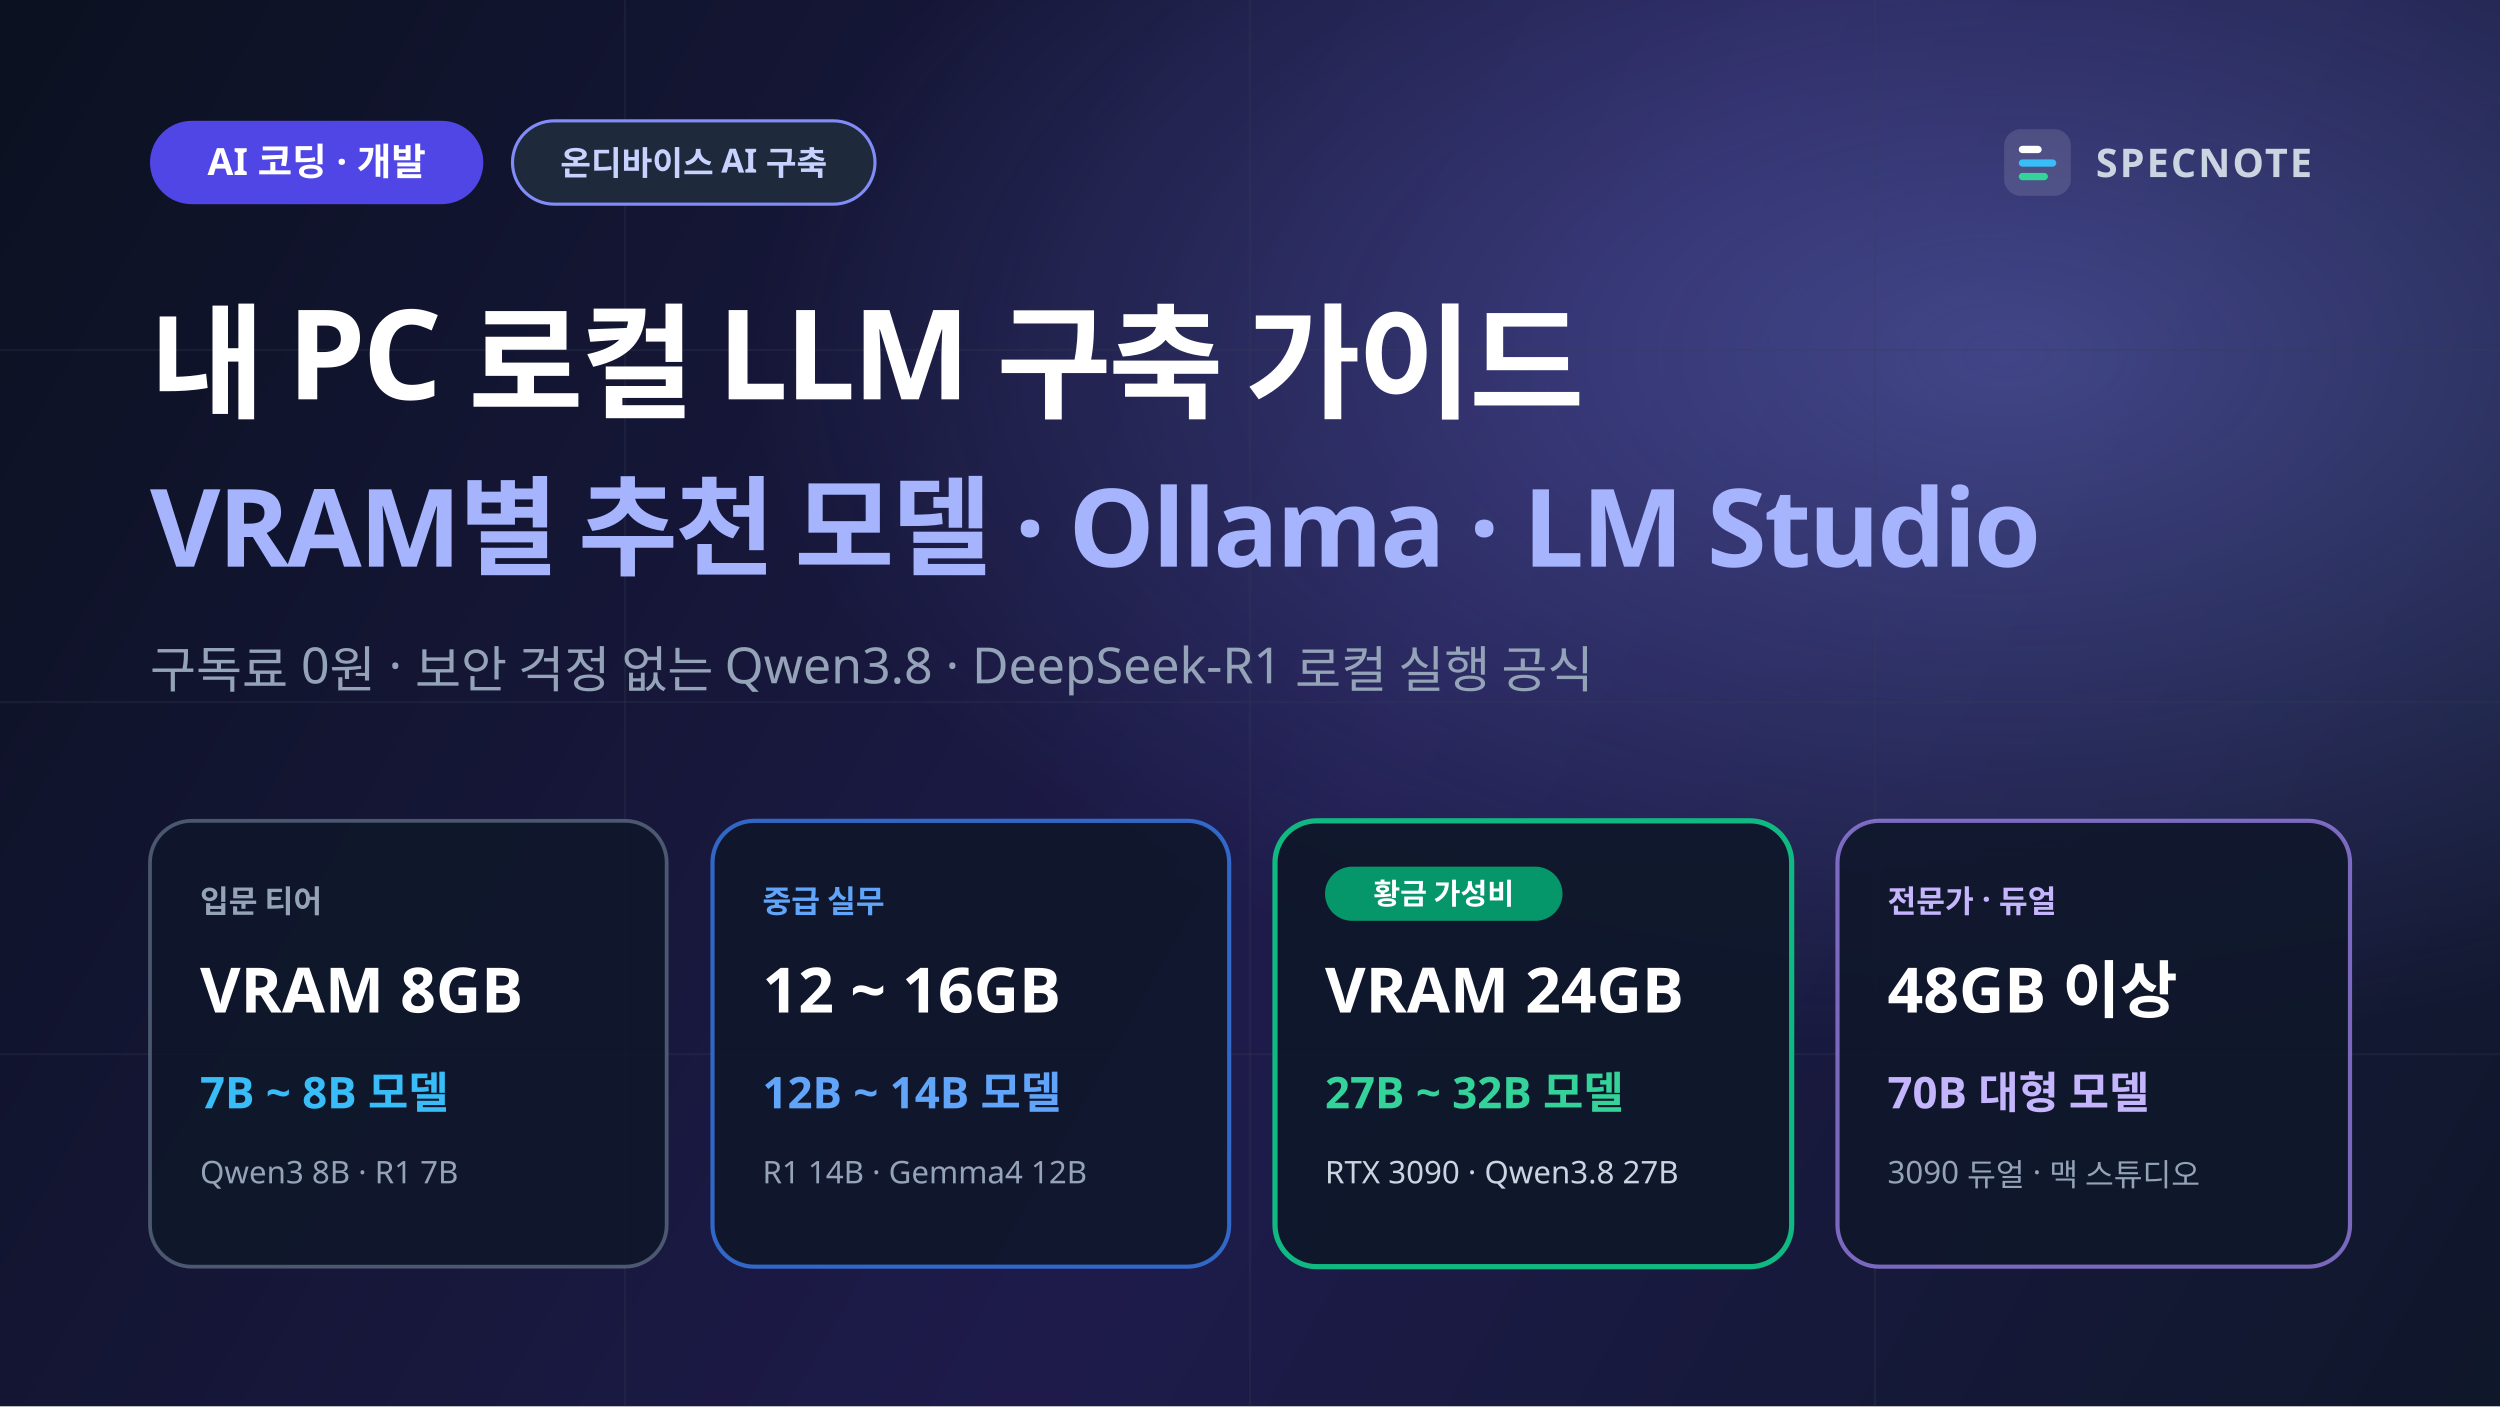
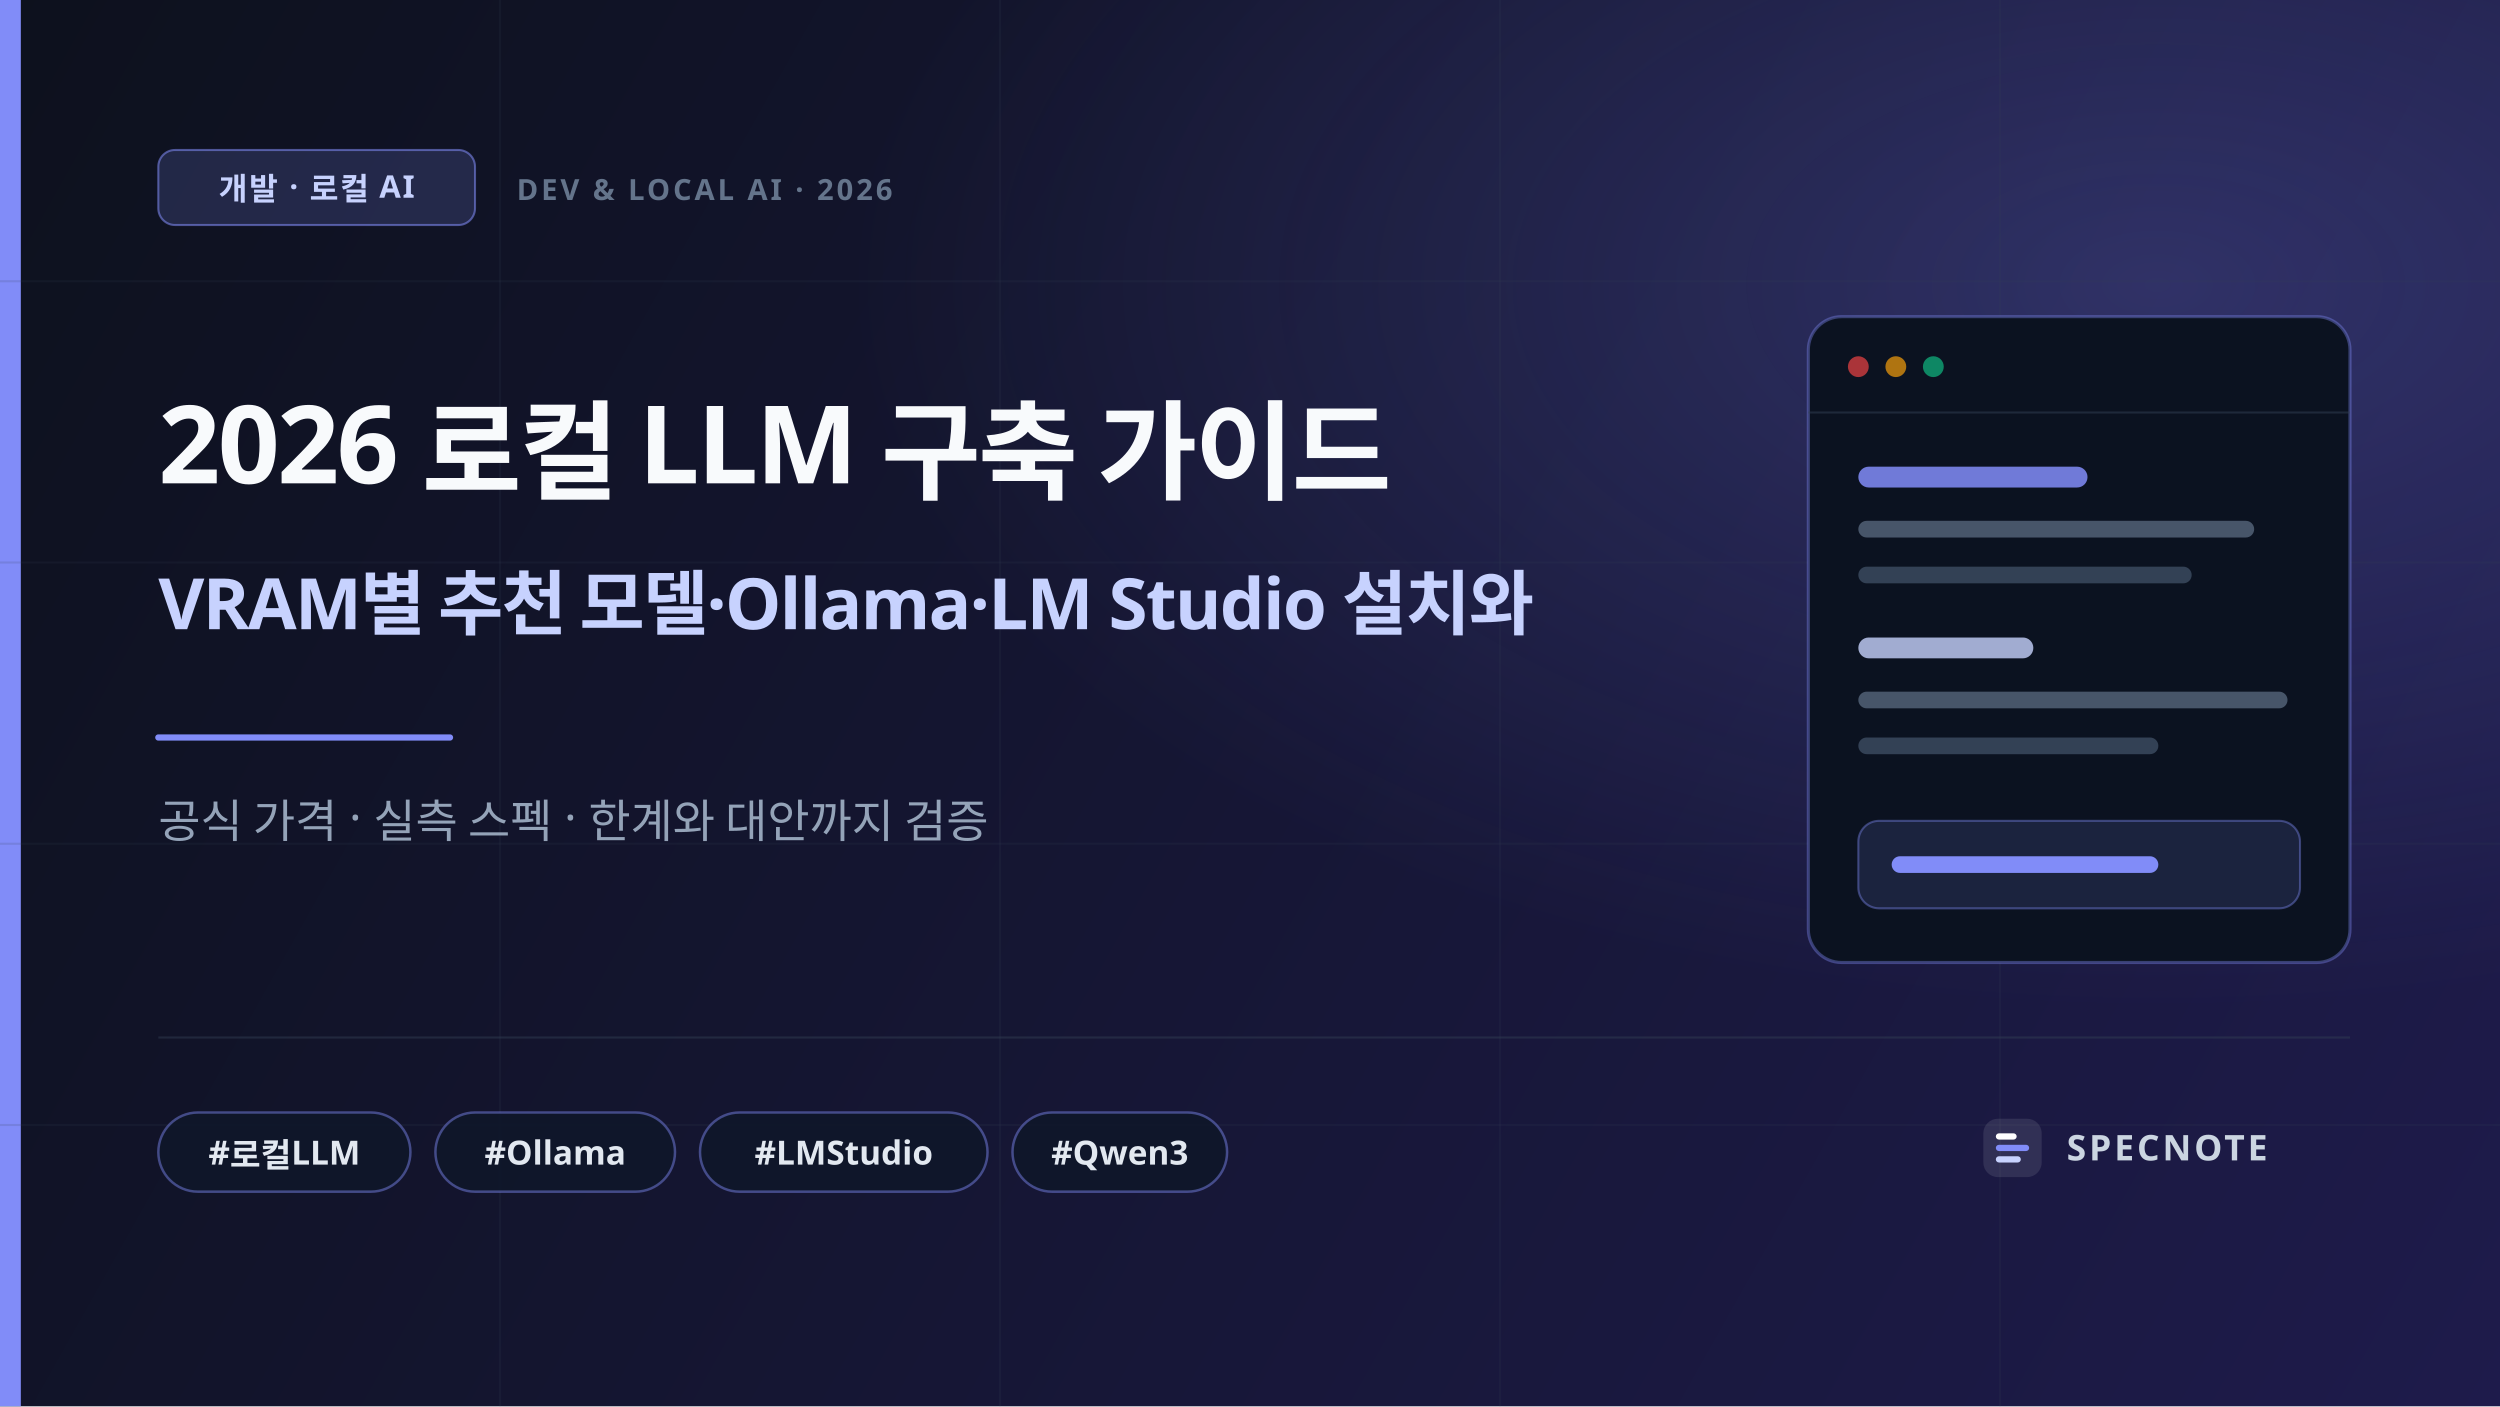
<svg xmlns="http://www.w3.org/2000/svg" viewBox="0 0 1200 675" fill="none">
  <defs>
    <linearGradient id="bg" x1="0" y1="0" x2="1200" y2="675" gradientUnits="userSpaceOnUse">
-       <stop offset="0%" stop-color="#0B1120" />
-       <stop offset="55%" stop-color="#1E1B4B" />
-       <stop offset="100%" stop-color="#0F172A" />
+       <stop offset="0%" stop-color="#0D111D" />
+       <stop offset="100%" stop-color="#1E1B4B" />
    </linearGradient>
-     <radialGradient id="glow" cx="0.8" cy="0.25" r="0.5">
-       <stop offset="0%" stop-color="#818CF8" stop-opacity="0.38" />
+     <radialGradient id="glow" cx="0.86" cy="0.2" r="0.52">
+       <stop offset="0%" stop-color="#818CF8" stop-opacity="0.22" />
      <stop offset="100%" stop-color="#818CF8" stop-opacity="0" />
    </radialGradient>
  </defs>
  <rect width="1200" height="675" fill="url(#bg)" />
  <rect width="1200" height="675" fill="url(#glow)" />
-   <g stroke="#334155" stroke-opacity="0.24">
-     <path d="M0 168H1200M0 337H1200M0 506H1200" />
-     <path d="M300 0V675M600 0V675M900 0V675" />
+   <rect x="0" y="0" width="10" height="675" fill="#818CF8" />
+   <g stroke="#334155" stroke-opacity="0.16">
+     <path d="M0 135H1200M0 270H1200M0 405H1200M0 540H1200" />
+     <path d="M240 0V675M480 0V675M720 0V675M960 0V675" />
  </g>
-   <rect x="72" y="58" width="160" height="40" rx="20" fill="#4F46E5" />
-   <text x="152" y="84" text-anchor="middle" fill="#FFFFFF" font-family="'Pretendard', 'Apple SD Gothic Neo', 'Malgun Gothic', 'Noto Sans KR', sans-serif" font-size="18" font-weight="800">AI 코딩 · 개발</text>
-   <rect x="246" y="58" width="174" height="40" rx="20" fill="#1E293B" stroke="#818CF8" stroke-width="1.5" />
-   <text x="333" y="84" text-anchor="middle" fill="#C7D2FE" font-family="'Pretendard', 'Malgun Gothic', sans-serif" font-size="16" font-weight="700">온디바이스 AI 구축</text>
-   <g transform="translate(962, 62)">
-     <rect width="32" height="32" rx="8" fill="#FFFFFF" fill-opacity="0.12" />
-     <rect x="7" y="8" width="11" height="3.5" rx="1.75" fill="#FFFFFF" />
-     <rect x="7" y="14.5" width="18" height="3.5" rx="1.75" fill="#38BDF8" />
-     <rect x="7" y="21" width="14" height="3.5" rx="1.75" fill="#34D399" />
-     <text x="44" y="23" fill="#CBD5E1" font-family="'Pretendard', 'Malgun Gothic', sans-serif" font-size="19" font-weight="800" letter-spacing="1">SPECNOTE</text>
+   <rect x="76" y="72" width="152" height="36" rx="8" fill="#818CF8" fill-opacity="0.18" stroke="#818CF8" stroke-opacity="0.55" />
+   <text x="152" y="96" text-anchor="middle" fill="#C7D2FE" font-family="'Pretendard', 'Malgun Gothic', sans-serif" font-size="15" font-weight="800" letter-spacing="0.8">개발 · 로컬 AI</text>
+   <text x="248" y="96" fill="#64748B" font-family="'Pretendard', 'Malgun Gothic', sans-serif" font-size="14" font-weight="700" letter-spacing="1.4">DEV &amp; LOCAL AI · 2026</text>
+   <text x="76" y="232" fill="#F8FAFC" font-family="'Pretendard', 'Apple SD Gothic Neo', 'Malgun Gothic', 'Noto Sans KR', sans-serif" font-size="52" font-weight="900" letter-spacing="-1.2">2026 로컬 LLM 구축 가이드</text>
+   <text x="76" y="302" fill="#C7D2FE" font-family="'Pretendard', 'Apple SD Gothic Neo', 'Malgun Gothic', 'Noto Sans KR', sans-serif" font-size="34" font-weight="800" letter-spacing="-0.8">VRAM별 추천 모델·Ollama·LM Studio 설치와</text>
+   <line x1="76" y1="354" x2="216" y2="354" stroke="#818CF8" stroke-width="3" stroke-linecap="round" />
+   <text x="76" y="402" fill="#94A3B8" font-family="'Pretendard', 'Apple SD Gothic Neo', 'Malgun Gothic', sans-serif" font-size="22" font-weight="500">공식 가격 · 실측 스펙 · 한계와 대안까지 검증</text>
+   <g transform="translate(868, 152)">
+     <rect width="260" height="310" rx="16" fill="#0B1220" stroke="#818CF8" stroke-opacity="0.38" stroke-width="1.5" />
+     <circle cx="24" cy="24" r="5" fill="#EF4444" fill-opacity="0.7" />
+     <circle cx="42" cy="24" r="5" fill="#F59E0B" fill-opacity="0.7" />
+     <circle cx="60" cy="24" r="5" fill="#10B981" fill-opacity="0.7" />
+     <line x1="0" y1="46" x2="260" y2="46" stroke="#334155" stroke-opacity="0.5" />
+     <rect x="24" y="72" width="110" height="10" rx="5" fill="#818CF8" fill-opacity="0.85" />
+     <rect x="24" y="98" width="190" height="8" rx="4" fill="#475569" />
+     <rect x="24" y="120" width="160" height="8" rx="4" fill="#334155" />
+     <rect x="24" y="154" width="84" height="10" rx="5" fill="#C7D2FE" fill-opacity="0.8" />
+     <rect x="24" y="180" width="206" height="8" rx="4" fill="#475569" />
+     <rect x="24" y="202" width="144" height="8" rx="4" fill="#334155" />
+     <rect x="24" y="242" width="212" height="42" rx="10" fill="#818CF8" fill-opacity="0.14" stroke="#818CF8" stroke-opacity="0.4" />
+     <rect x="40" y="259" width="128" height="8" rx="4" fill="#818CF8" />
  </g>
-   <text x="72" y="196" fill="#FFFFFF" font-family="'Pretendard', 'Apple SD Gothic Neo', 'Malgun Gothic', 'Noto Sans KR', sans-serif" font-size="60" font-weight="900" letter-spacing="-1.5">내 PC 로컬 LLM 구축 가이드</text>
-   <text x="72" y="272" fill="#A5B4FC" font-family="'Pretendard', 'Apple SD Gothic Neo', 'Malgun Gothic', 'Noto Sans KR', sans-serif" font-size="52" font-weight="900" letter-spacing="-1.2">VRAM별 추천 모델 · Ollama · LM Studio</text>
-   <text x="72" y="330" fill="#94A3B8" font-family="'Pretendard', 'Malgun Gothic', sans-serif" font-size="24" font-weight="500">구독료 0원 · 보안 걱정 없는 Qwen3.8 · DeepSeek-R1 로컬 실행 공식</text>
-   <rect x="72" y="394" width="248" height="214" rx="20" fill="#0F172A" fill-opacity="0.88" stroke="#64748B" stroke-opacity="0.7" stroke-width="1.8" />
-   <text x="96" y="438" fill="#94A3B8" font-family="'Pretendard', 'Malgun Gothic', sans-serif" font-size="15" font-weight="800">입문 티어</text>
-   <text x="96" y="486" fill="#FFFFFF" font-family="'Pretendard', 'Malgun Gothic', sans-serif" font-size="30" font-weight="900">VRAM 8GB</text>
-   <text x="96" y="532" fill="#38BDF8" font-family="'Pretendard', 'Malgun Gothic', sans-serif" font-size="21" font-weight="800">7B ~ 8B 모델</text>
-   <text x="96" y="568" fill="#94A3B8" font-family="'Pretendard', 'Malgun Gothic', sans-serif" font-size="15">Qwen3 8B · R1 7B</text>
-   <rect x="342" y="394" width="248" height="214" rx="20" fill="#0F172A" fill-opacity="0.88" stroke="#3B82F6" stroke-opacity="0.75" stroke-width="2" />
-   <text x="366" y="438" fill="#60A5FA" font-family="'Pretendard', 'Malgun Gothic', sans-serif" font-size="15" font-weight="800">중급 실무</text>
-   <text x="366" y="486" fill="#FFFFFF" font-family="'Pretendard', 'Malgun Gothic', sans-serif" font-size="30" font-weight="900">12 ~ 16GB</text>
-   <text x="366" y="532" fill="#60A5FA" font-family="'Pretendard', 'Malgun Gothic', sans-serif" font-size="21" font-weight="800">12B ~ 14B 모델</text>
-   <text x="366" y="568" fill="#94A3B8" font-family="'Pretendard', 'Malgun Gothic', sans-serif" font-size="15">R1 14B · Gemma4 12B</text>
-   <rect x="612" y="394" width="248" height="214" rx="20" fill="#0F172A" fill-opacity="0.92" stroke="#10B981" stroke-width="2.5" />
-   <rect x="636" y="416" width="114" height="26" rx="13" fill="#059669" />
-   <text x="693" y="434" text-anchor="middle" fill="#FFFFFF" font-family="'Pretendard', 'Malgun Gothic', sans-serif" font-size="14" font-weight="800">황금 가성비</text>
-   <text x="636" y="486" fill="#FFFFFF" font-family="'Pretendard', 'Malgun Gothic', sans-serif" font-size="30" font-weight="900">VRAM 24GB</text>
-   <text x="636" y="532" fill="#34D399" font-family="'Pretendard', 'Malgun Gothic', sans-serif" font-size="21" font-weight="800">27B ~ 32B 모델</text>
-   <text x="636" y="568" fill="#CBD5E1" font-family="'Pretendard', 'Malgun Gothic', sans-serif" font-size="15">RTX 3090 · Qwen3.8 27B</text>
-   <rect x="882" y="394" width="246" height="214" rx="20" fill="#0F172A" fill-opacity="0.88" stroke="#A78BFA" stroke-opacity="0.7" stroke-width="2" />
-   <text x="906" y="438" fill="#C4B5FD" font-family="'Pretendard', 'Malgun Gothic', sans-serif" font-size="15" font-weight="800">전문가 · 듀얼</text>
-   <text x="906" y="486" fill="#FFFFFF" font-family="'Pretendard', 'Malgun Gothic', sans-serif" font-size="30" font-weight="900">48GB 이상</text>
-   <text x="906" y="532" fill="#C4B5FD" font-family="'Pretendard', 'Malgun Gothic', sans-serif" font-size="21" font-weight="800">70B 대형 모델</text>
-   <text x="906" y="568" fill="#94A3B8" font-family="'Pretendard', 'Malgun Gothic', sans-serif" font-size="15">3090 듀얼 · 맥 스튜디오</text>
+   <line x1="76" y1="498" x2="1128" y2="498" stroke="#334155" stroke-opacity="0.45" />
+   <rect x="76" y="534" width="121" height="38" rx="19" fill="#0F172A" fill-opacity="0.9" stroke="#818CF8" stroke-opacity="0.45" stroke-width="1.2" />
+   <text x="136.5" y="559" text-anchor="middle" fill="#E2E8F0" font-family="'Pretendard', 'Apple SD Gothic Neo', 'Malgun Gothic', sans-serif" font-size="16" font-weight="700">#로컬LLM</text>
+   <rect x="209" y="534" width="115" height="38" rx="19" fill="#0F172A" fill-opacity="0.9" stroke="#818CF8" stroke-opacity="0.45" stroke-width="1.2" />
+   <text x="266.5" y="559" text-anchor="middle" fill="#E2E8F0" font-family="'Pretendard', 'Apple SD Gothic Neo', 'Malgun Gothic', sans-serif" font-size="16" font-weight="700">#Ollama</text>
+   <rect x="336" y="534" width="138" height="38" rx="19" fill="#0F172A" fill-opacity="0.9" stroke="#818CF8" stroke-opacity="0.45" stroke-width="1.2" />
+   <text x="405" y="559" text-anchor="middle" fill="#E2E8F0" font-family="'Pretendard', 'Apple SD Gothic Neo', 'Malgun Gothic', sans-serif" font-size="16" font-weight="700">#LMStudio</text>
+   <rect x="486" y="534" width="103" height="38" rx="19" fill="#0F172A" fill-opacity="0.9" stroke="#818CF8" stroke-opacity="0.45" stroke-width="1.2" />
+   <text x="537.5" y="559" text-anchor="middle" fill="#E2E8F0" font-family="'Pretendard', 'Apple SD Gothic Neo', 'Malgun Gothic', sans-serif" font-size="16" font-weight="700">#Qwen3</text>
+   <g transform="translate(952, 537)">
+     <rect width="28" height="28" rx="7" fill="#FFFFFF" fill-opacity="0.1" />
+     <rect x="6" y="7" width="10" height="3" rx="1.5" fill="#FFFFFF" />
+     <rect x="6" y="12.5" width="16" height="3" rx="1.5" fill="#818CF8" />
+     <rect x="6" y="18" width="12" height="3" rx="1.5" fill="#C7D2FE" />
+     <text x="40" y="20" fill="#CBD5E1" font-family="'Pretendard', 'Malgun Gothic', sans-serif" font-size="17" font-weight="800" letter-spacing="1.4">SPECNOTE</text>
+   </g>
</svg>
